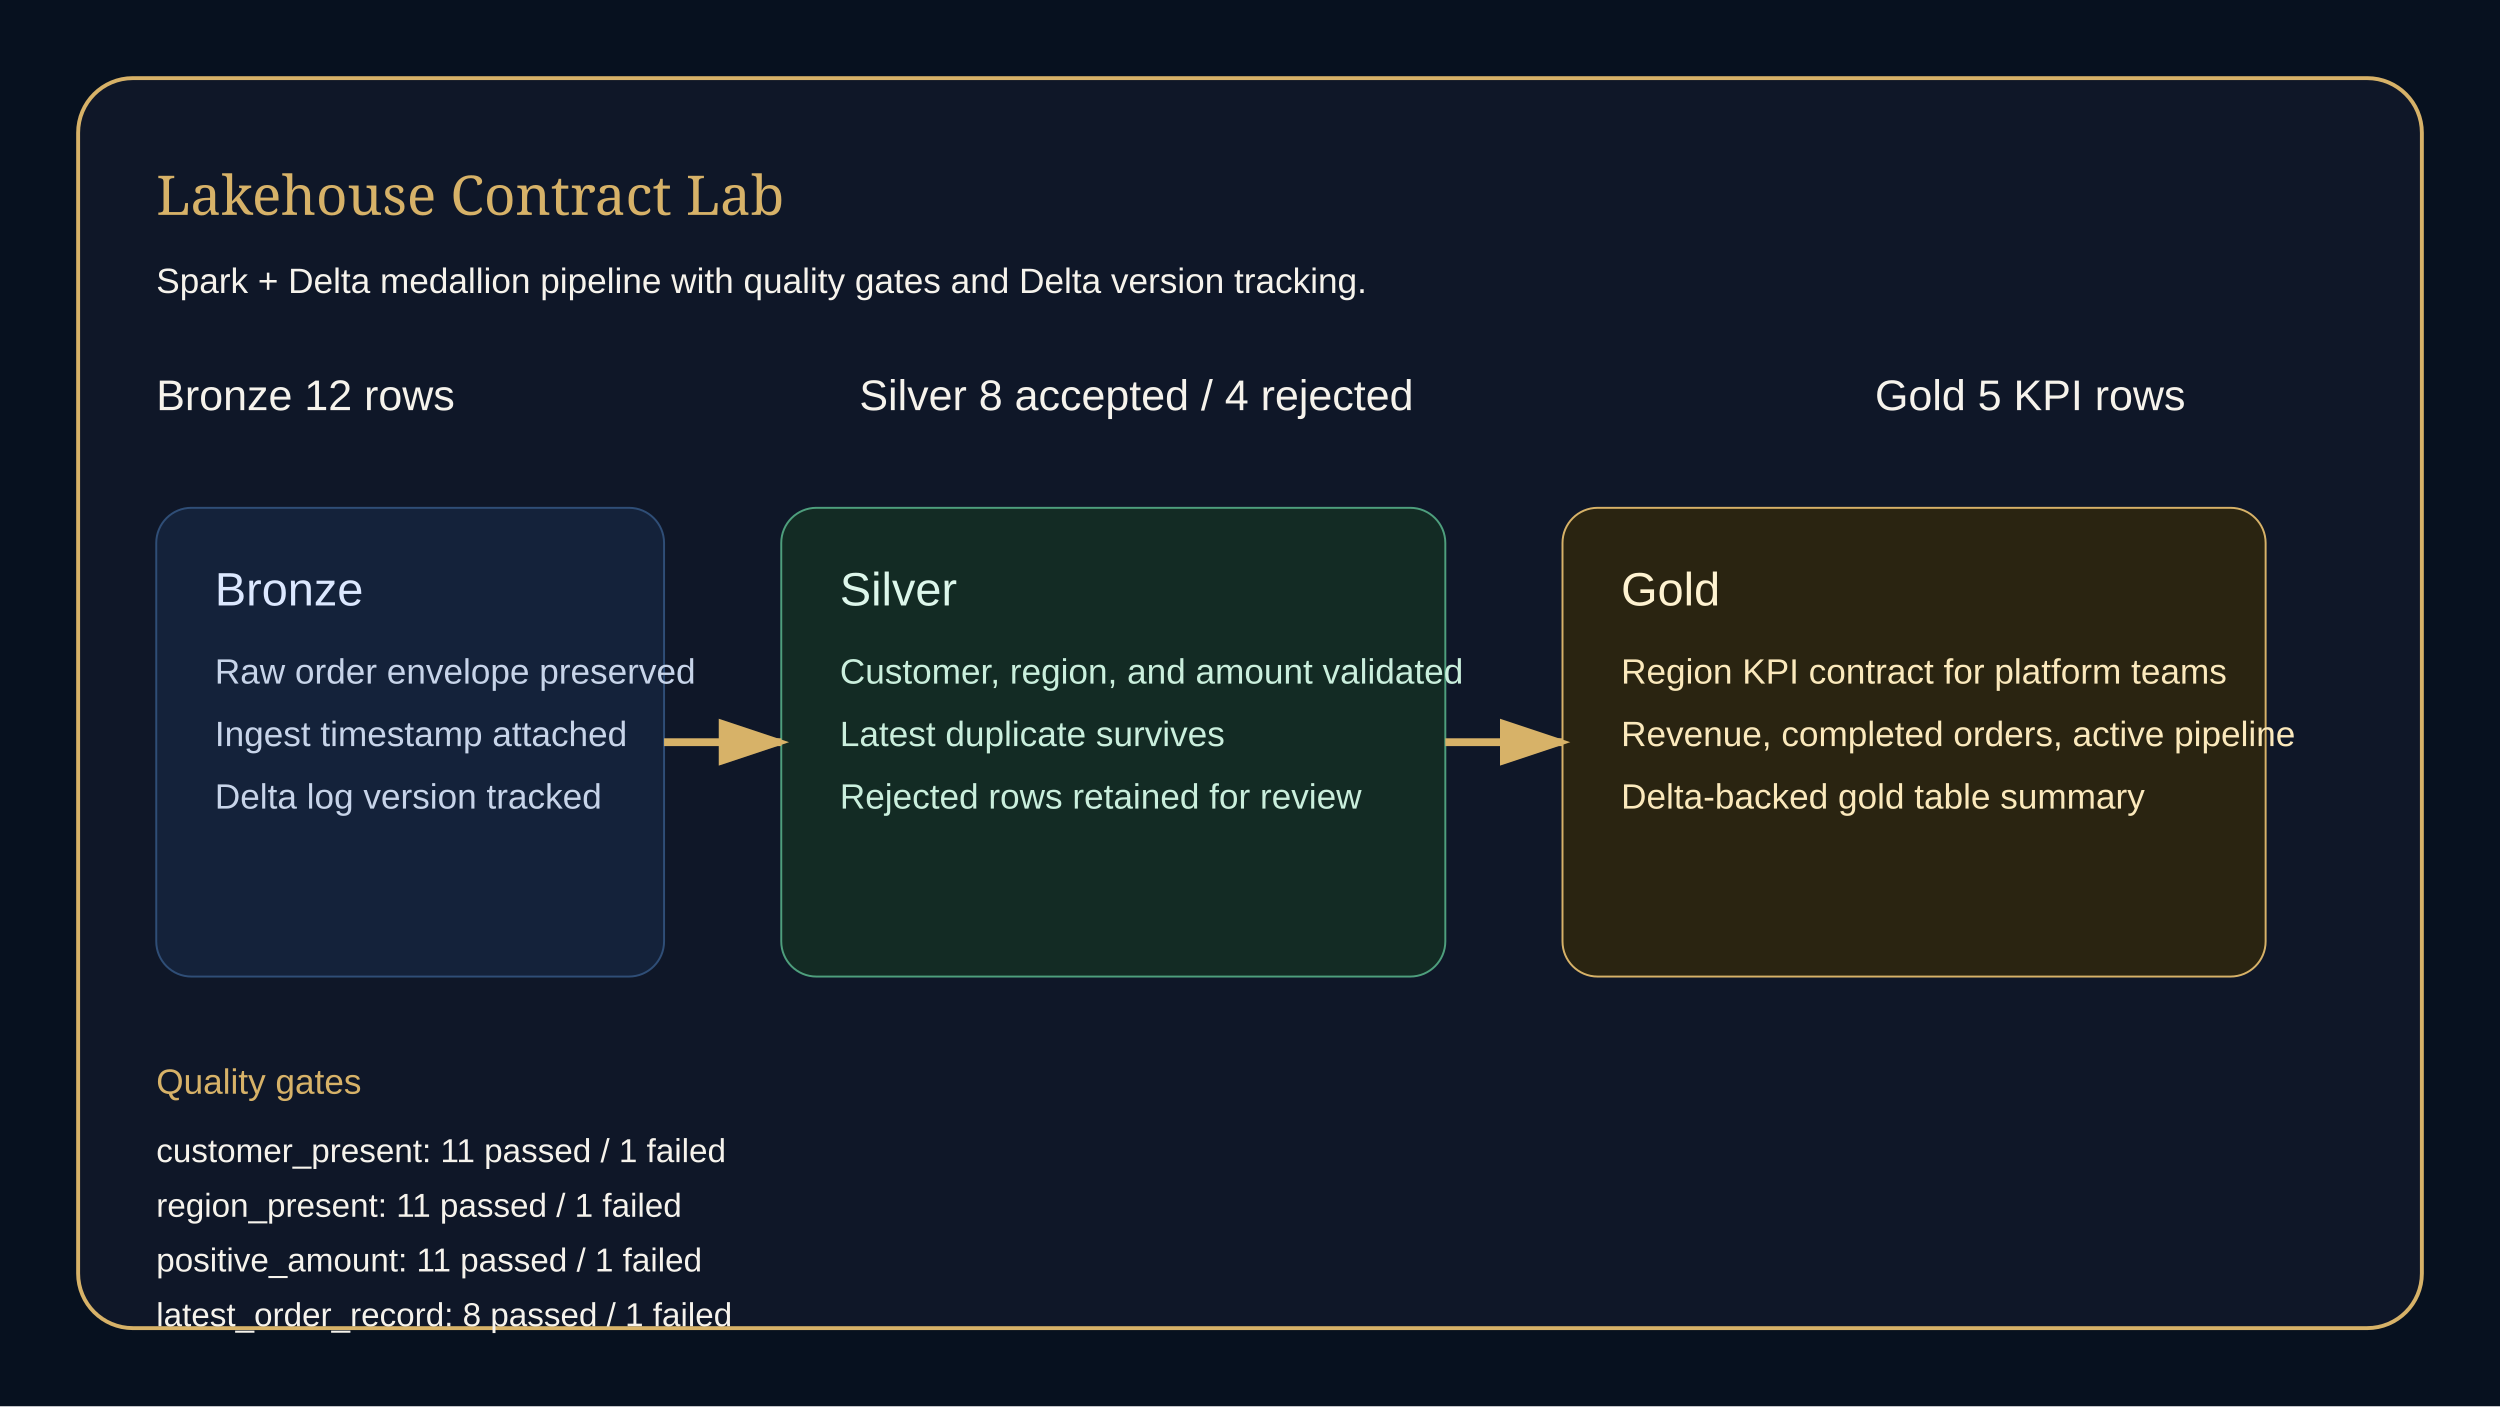
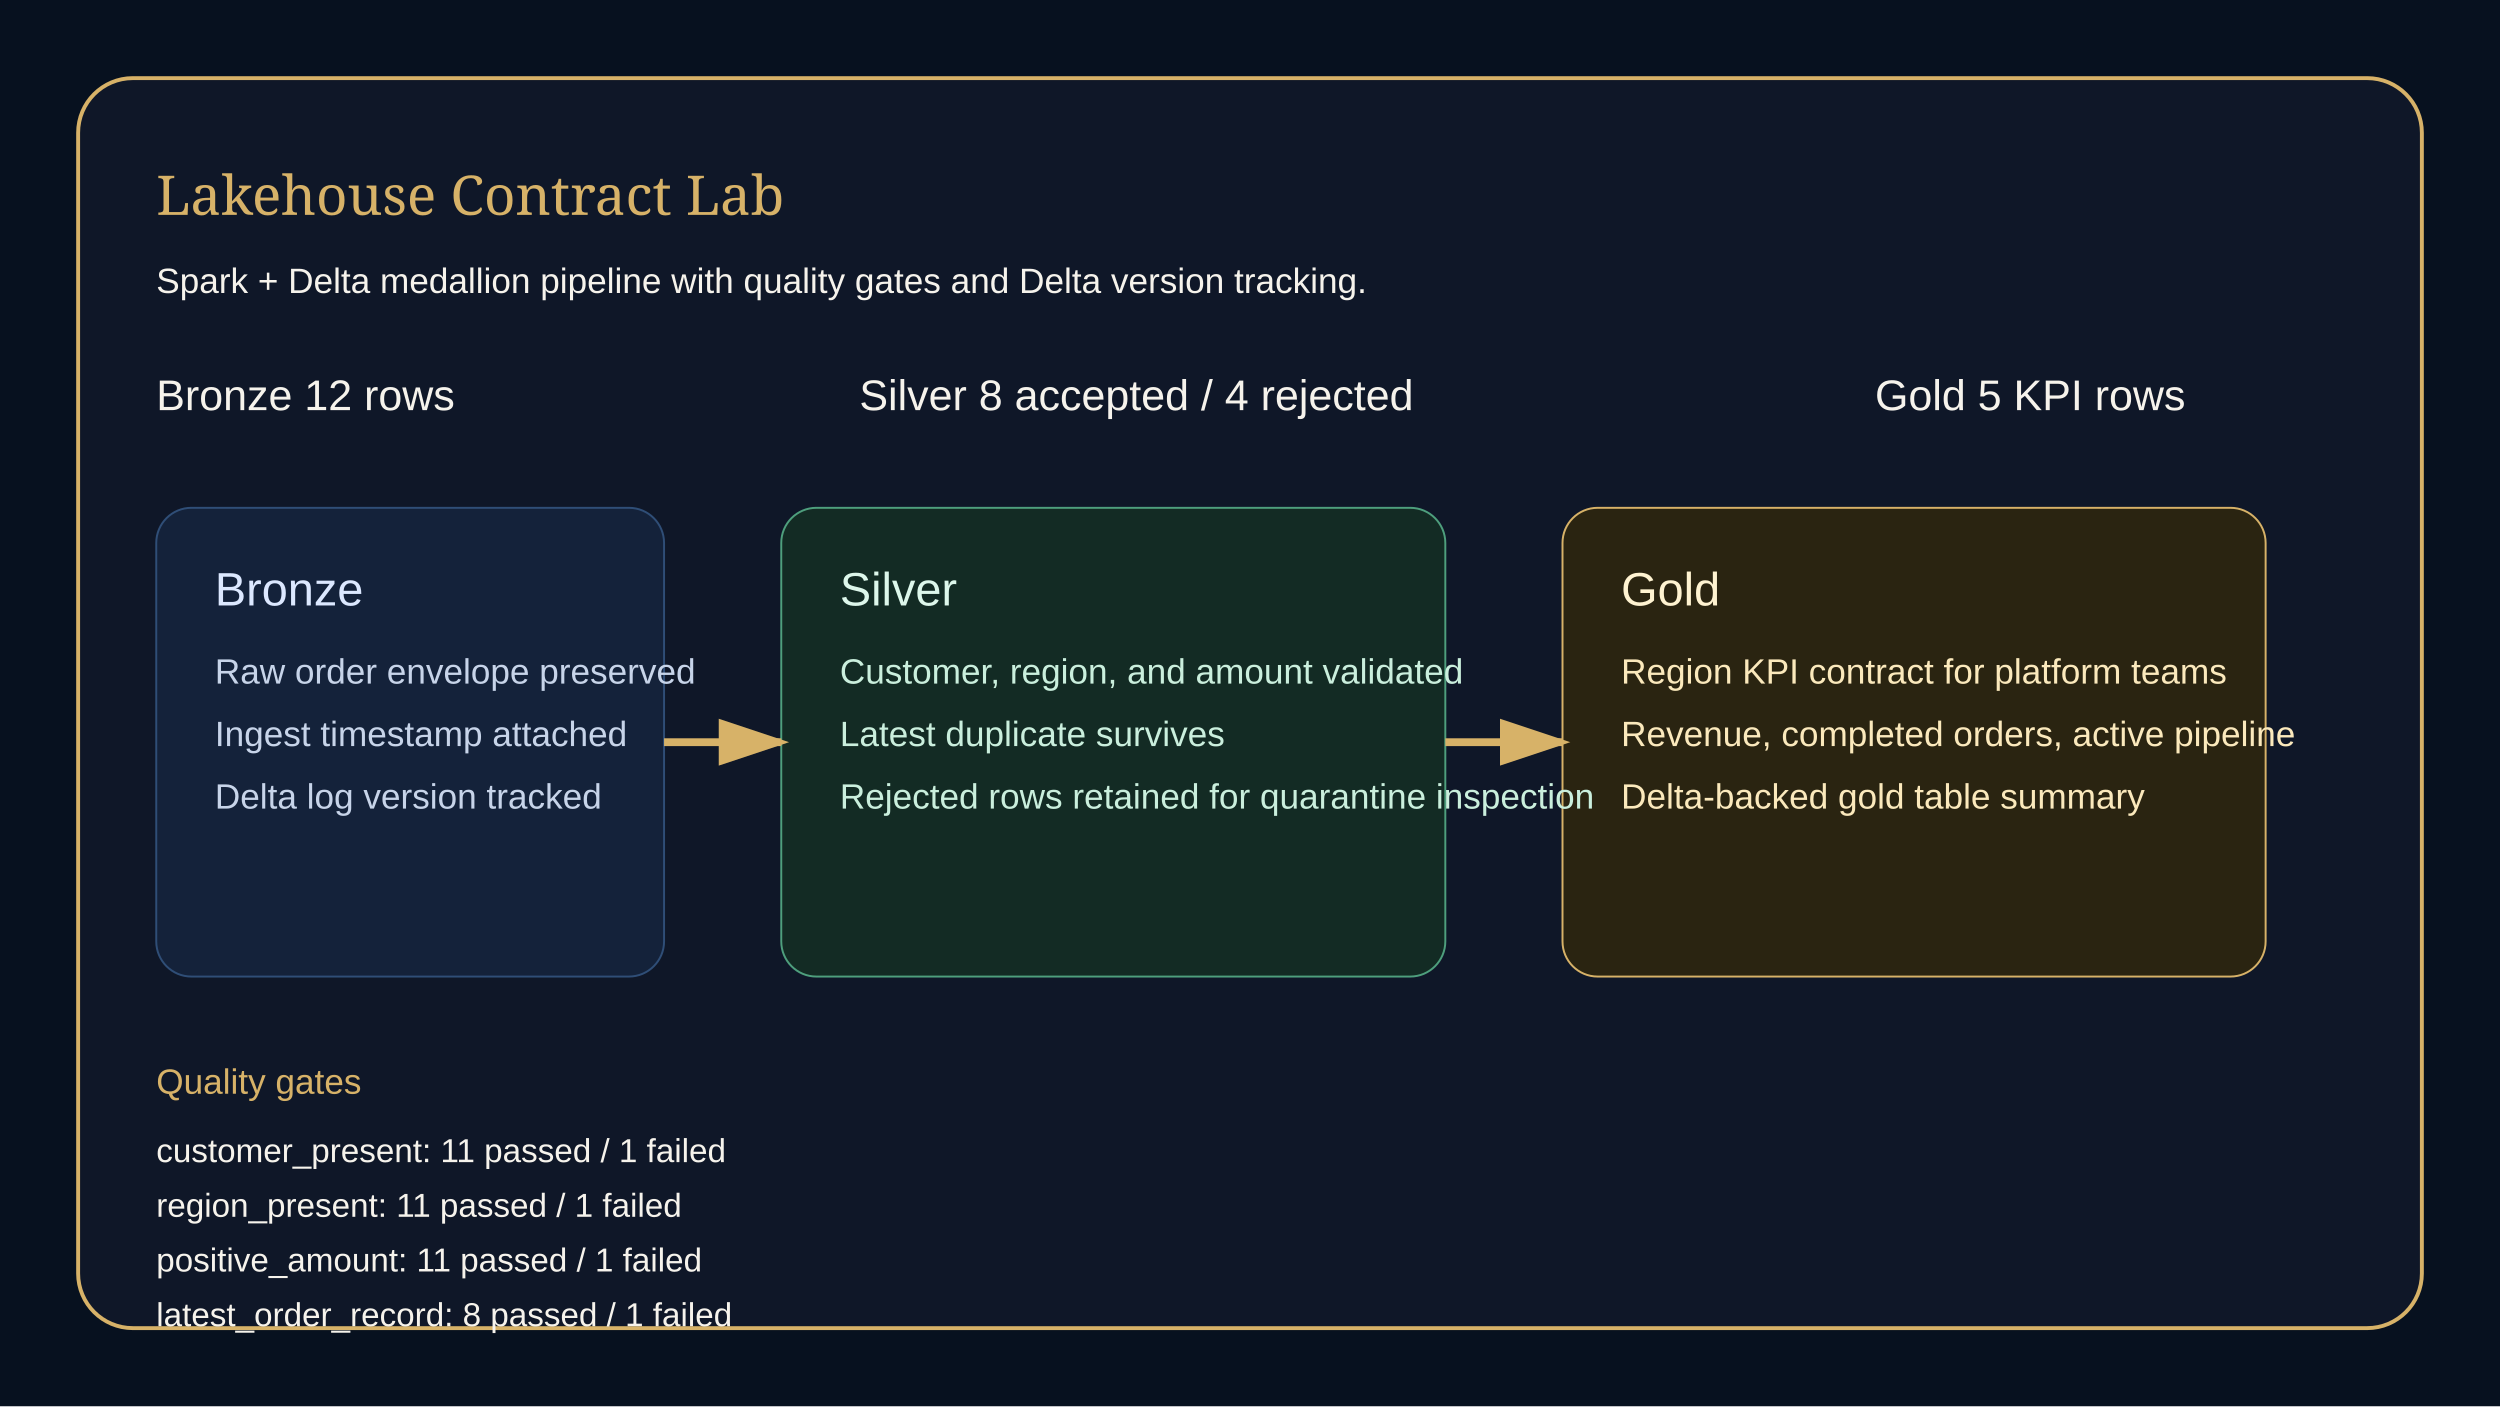
<svg xmlns="http://www.w3.org/2000/svg" width="1280" height="720" viewBox="0 0 1280 720">
  <rect width="1280" height="720" fill="#07111f" />
  <rect x="40" y="40" width="1200" height="640" rx="28" fill="#0f1728" stroke="#d7b268" stroke-width="2" />
  <text x="80" y="110" fill="#d7b268" font-family="Georgia,serif" font-size="28">Lakehouse Contract Lab</text>
  <text x="80" y="150" fill="#f6f3ec" font-family="Arial,sans-serif" font-size="18">Spark + Delta medallion pipeline with quality gates and Delta version tracking.</text>
  <text x="80" y="210" fill="#f6f3ec" font-family="Arial,sans-serif" font-size="22">Bronze 12 rows</text>
  <text x="440" y="210" fill="#f6f3ec" font-family="Arial,sans-serif" font-size="22">Silver 8 accepted / 4 rejected</text>
  <text x="960" y="210" fill="#f6f3ec" font-family="Arial,sans-serif" font-size="22">Gold 5 KPI rows</text>
  <rect x="80" y="260" width="260" height="240" rx="18" fill="#14223a" stroke="#2f4e77" />
  <rect x="400" y="260" width="340" height="240" rx="18" fill="#132b24" stroke="#4e9f7d" />
  <rect x="800" y="260" width="360" height="240" rx="18" fill="#2a2411" stroke="#d7b268" />
  <text x="110" y="310" fill="#dce8ff" font-family="Arial,sans-serif" font-size="24">Bronze</text>
  <text x="430" y="310" fill="#ddf7eb" font-family="Arial,sans-serif" font-size="24">Silver</text>
  <text x="830" y="310" fill="#fff3d1" font-family="Arial,sans-serif" font-size="24">Gold</text>
  <text x="110" y="350" fill="#c7d4e9" font-family="Arial,sans-serif" font-size="18">Raw order envelope preserved</text>
  <text x="110" y="382" fill="#c7d4e9" font-family="Arial,sans-serif" font-size="18">Ingest timestamp attached</text>
  <text x="110" y="414" fill="#c7d4e9" font-family="Arial,sans-serif" font-size="18">Delta log version tracked</text>
  <text x="430" y="350" fill="#caefdd" font-family="Arial,sans-serif" font-size="18">Customer, region, and amount validated</text>
  <text x="430" y="382" fill="#caefdd" font-family="Arial,sans-serif" font-size="18">Latest duplicate survives</text>
-   <text x="430" y="414" fill="#caefdd" font-family="Arial,sans-serif" font-size="18">Rejected rows retained for review</text>
+   <text x="430" y="414" fill="#caefdd" font-family="Arial,sans-serif" font-size="18">Rejected rows retained for quarantine inspection</text>
  <text x="830" y="350" fill="#fbe9bc" font-family="Arial,sans-serif" font-size="18">Region KPI contract for platform teams</text>
  <text x="830" y="382" fill="#fbe9bc" font-family="Arial,sans-serif" font-size="18">Revenue, completed orders, active pipeline</text>
  <text x="830" y="414" fill="#fbe9bc" font-family="Arial,sans-serif" font-size="18">Delta-backed gold table summary</text>
  <path d="M340 380 L400 380" stroke="#d7b268" stroke-width="4" marker-end="url(#arrow)" />
  <path d="M740 380 L800 380" stroke="#d7b268" stroke-width="4" marker-end="url(#arrow)" />
  <defs>
    <marker id="arrow" markerWidth="10" markerHeight="10" refX="8" refY="3" orient="auto">
      <path d="M0,0 L0,6 L9,3 z" fill="#d7b268" />
    </marker>
  </defs>
  <text x="80" y="560" fill="#d7b268" font-family="Arial,sans-serif" font-size="18">Quality gates</text>
  <text x="80" y="595" fill="#f6f3ec" font-family="Arial,sans-serif" font-size="17">customer_present: 11 passed / 1 failed</text>
  <text x="80" y="623" fill="#f6f3ec" font-family="Arial,sans-serif" font-size="17">region_present: 11 passed / 1 failed</text>
  <text x="80" y="651" fill="#f6f3ec" font-family="Arial,sans-serif" font-size="17">positive_amount: 11 passed / 1 failed</text>
  <text x="80" y="679" fill="#f6f3ec" font-family="Arial,sans-serif" font-size="17">latest_order_record: 8 passed / 1 failed</text>
</svg>
